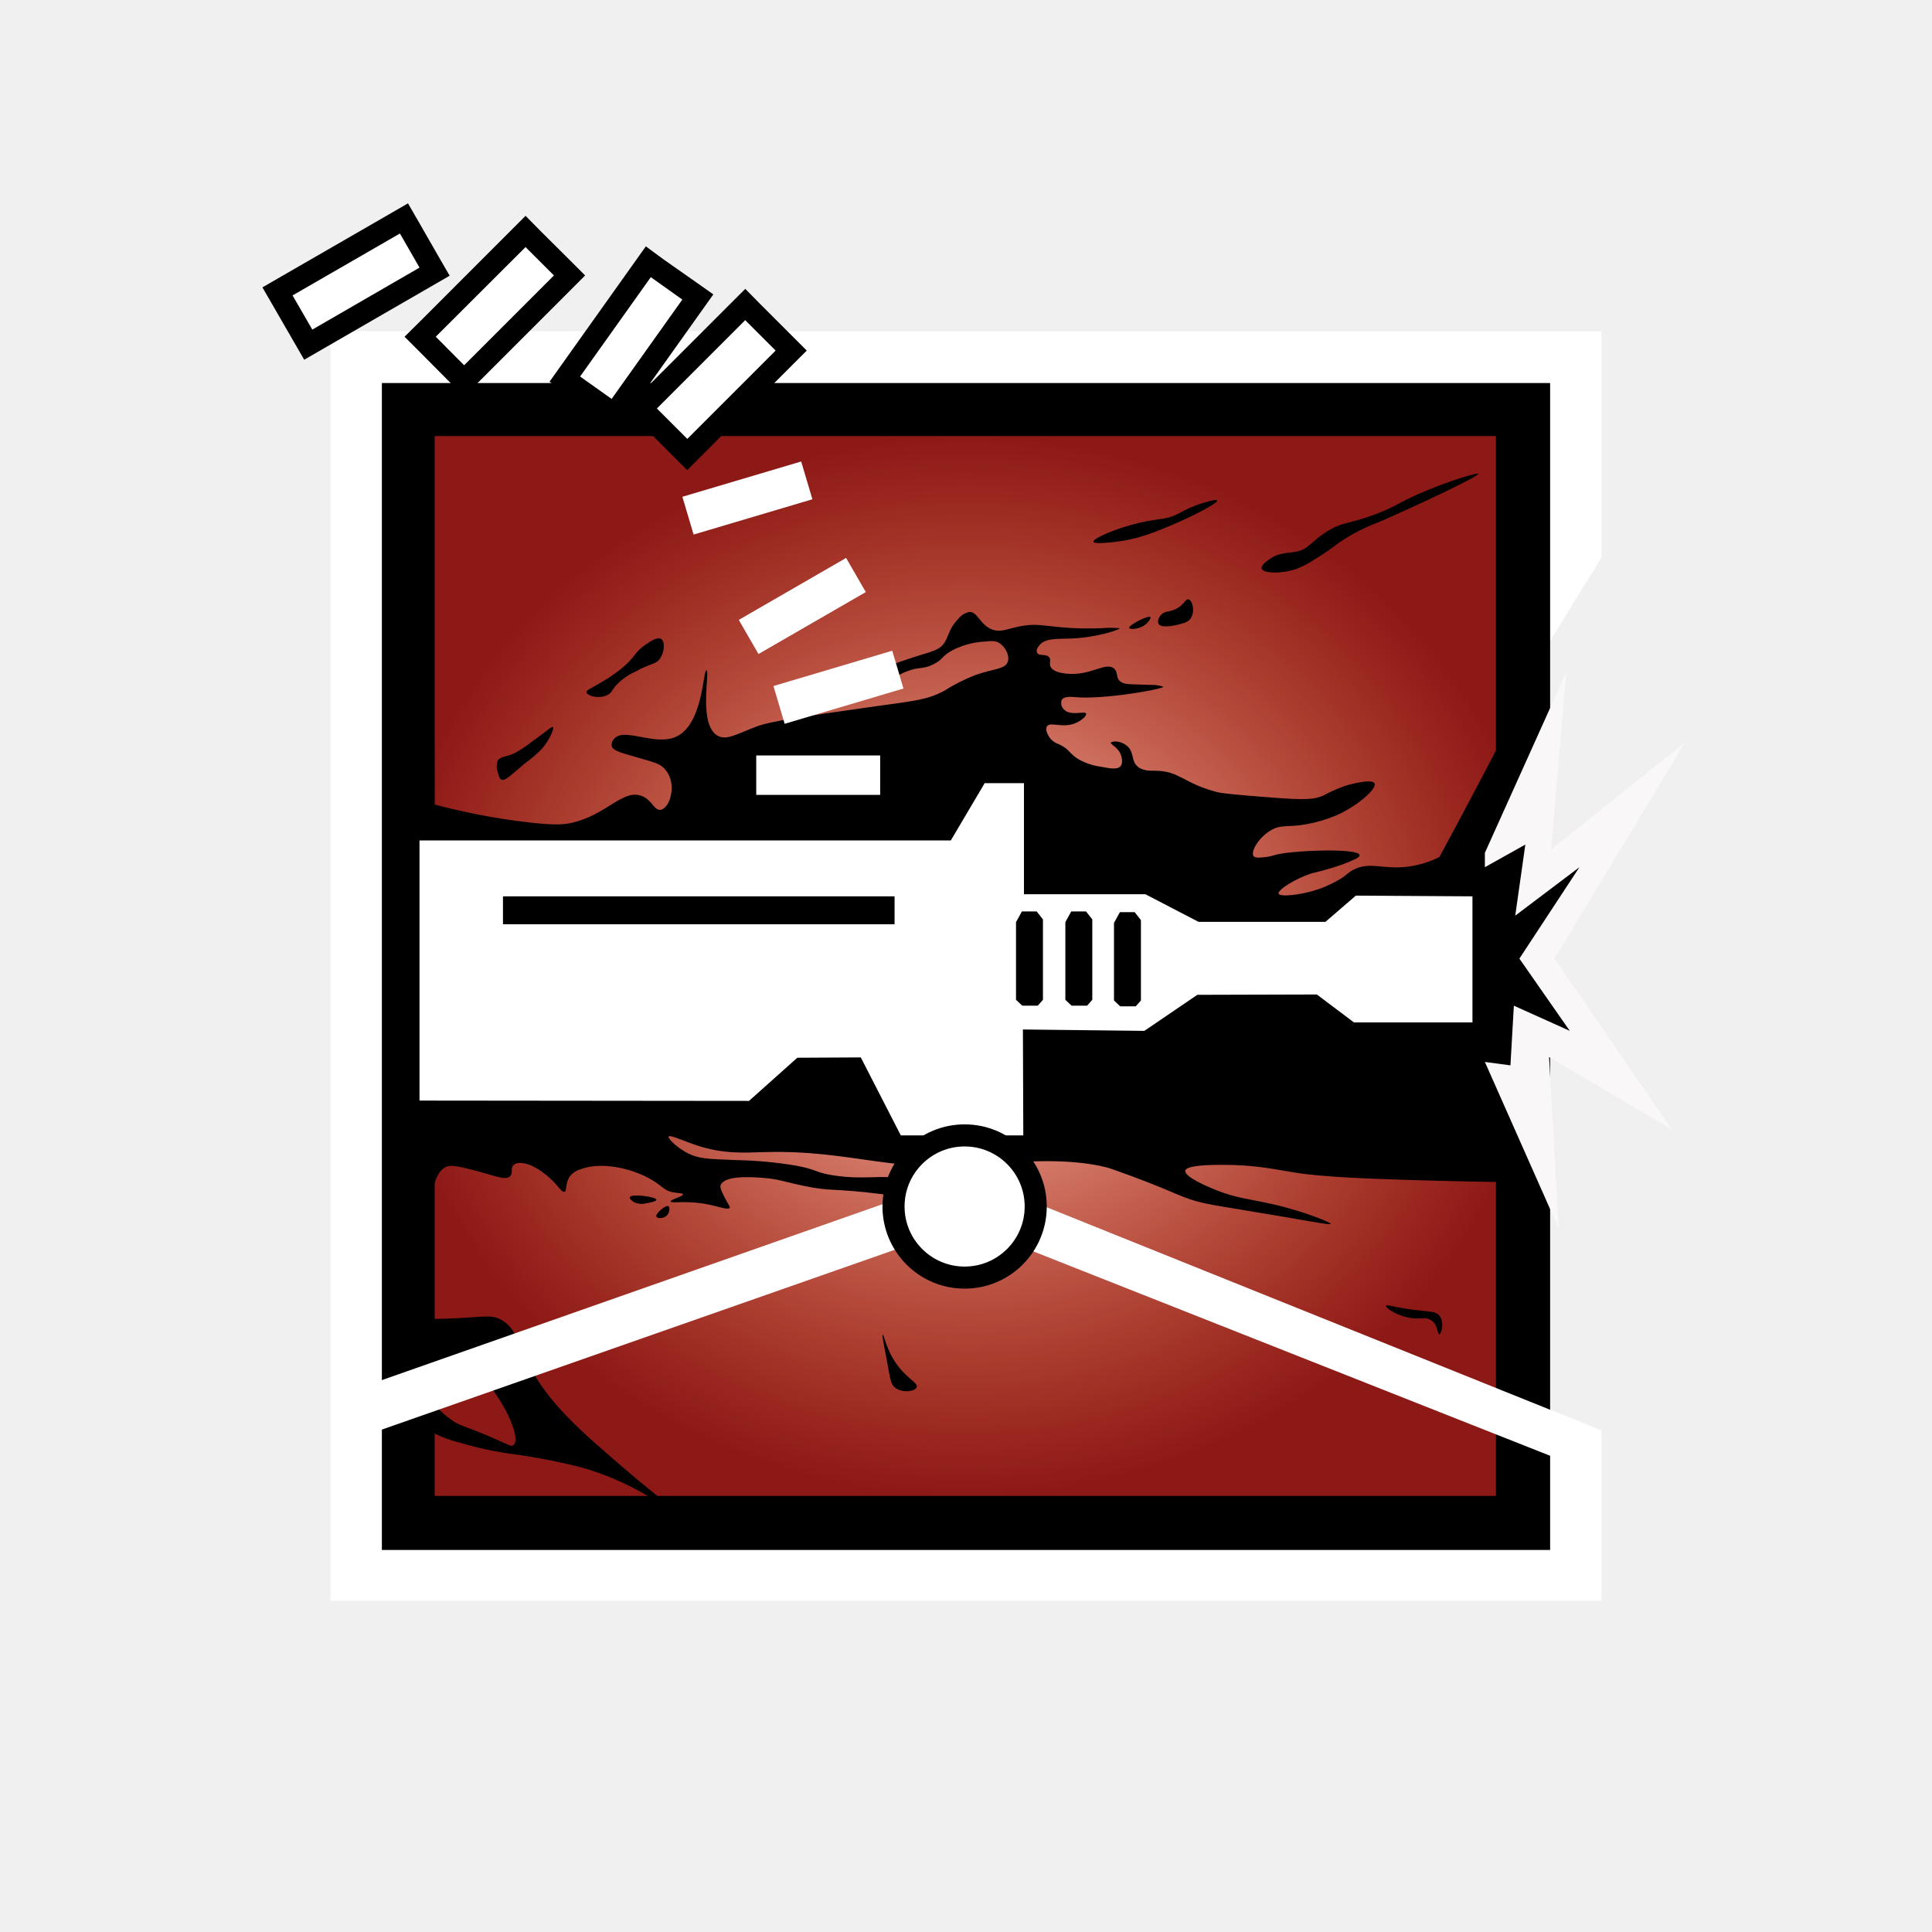
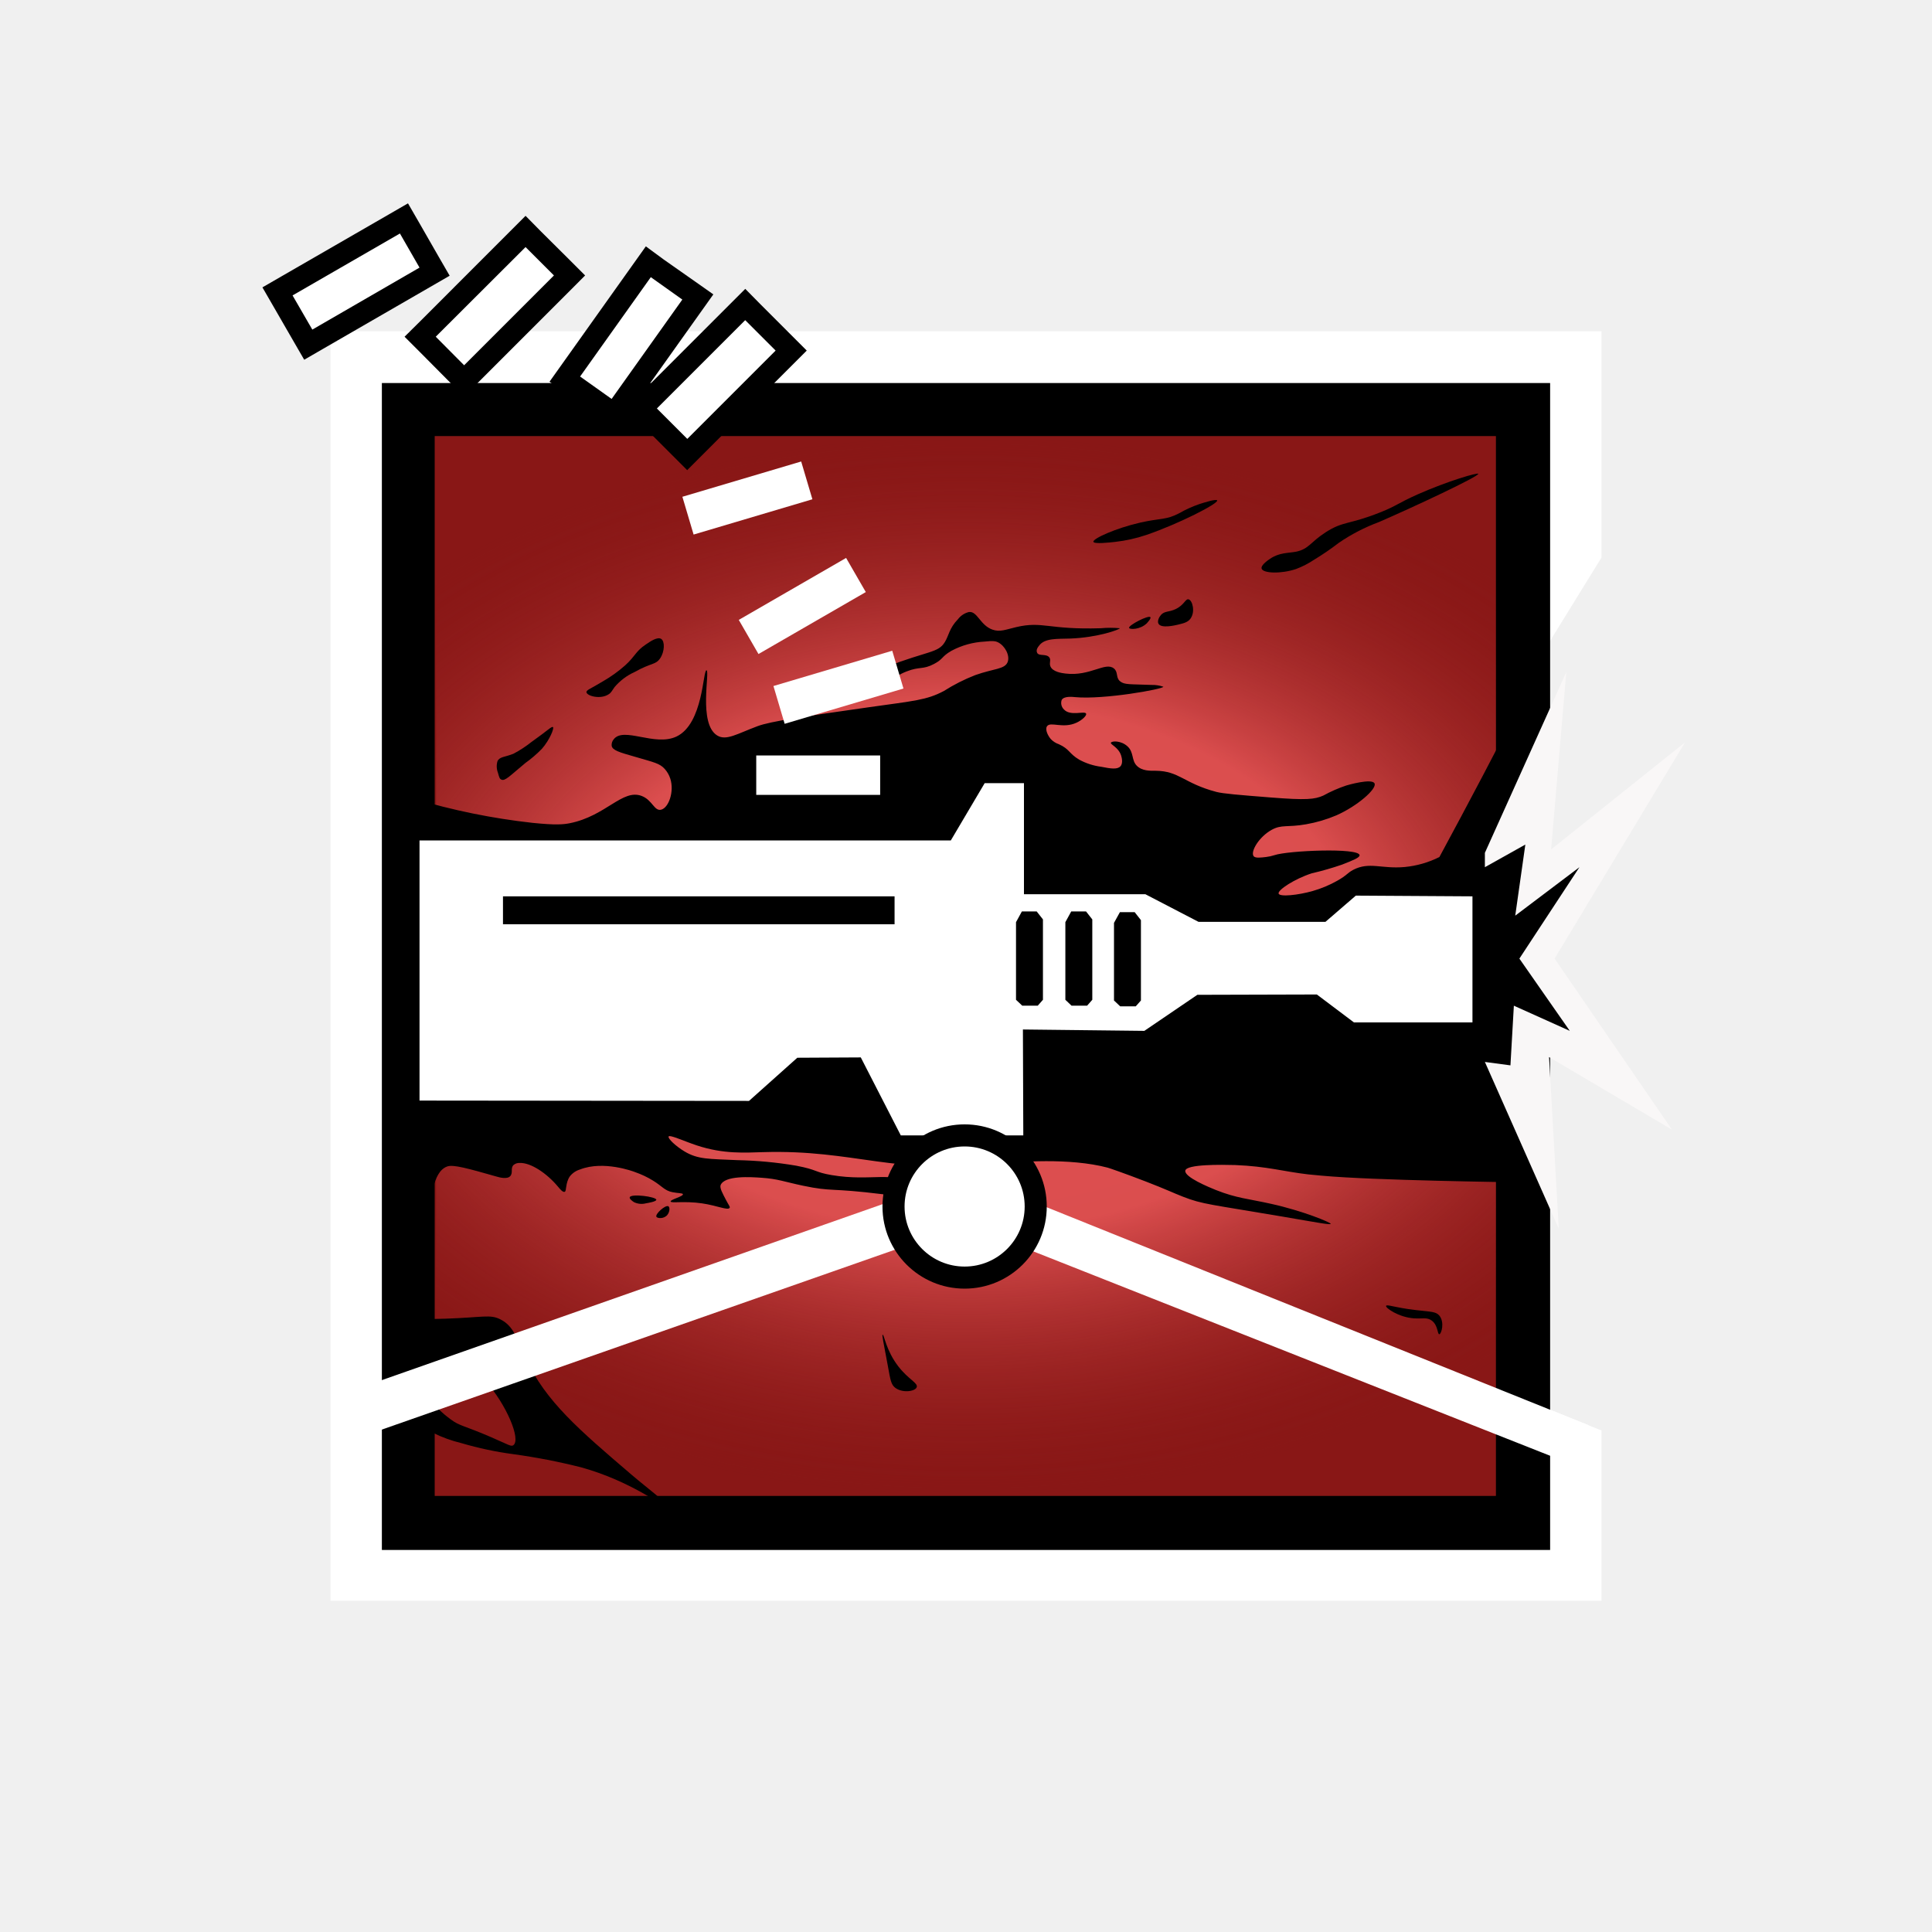
<svg xmlns="http://www.w3.org/2000/svg" viewBox="0 0 350 350">
  <defs>
-     <radialGradient id="radial-gradient" cx="175" cy="175" r="96" gradientTransform="translate(-17.5 350) rotate(-90) scale(1 1.1)" gradientUnits="userSpaceOnUse">
-       <stop offset="0" stop-color="#ffc8c8" />
-       <stop offset="1" stop-color="#ff9558" stop-opacity="0" />
+     <radialGradient id="radial-gradient" cx="175" cy="175" r="96" gradientTransform="translate(-87.5 350) rotate(-90) scale(1 1.5)" gradientUnits="userSpaceOnUse">
+       <stop offset="0" stop-color="#fd6566" stop-opacity="0.75" />
+       <stop offset="0.5" stop-color="#f96263" stop-opacity="0.73" />
+       <stop offset="1" stop-color="#891716" stop-opacity="0" />
    </radialGradient>
  </defs>
  <g id="Tachanka">
    <g id="Background">
      <path d="M279.58,118.1,290.13,101V60H59.87V290H290.13V259.15l-10.45-4.22Z" style="fill:#fff" />
      <rect x="69.18" y="69.39" width="211.64" height="211.4" />
-       <rect x="78.75" y="79" width="192.25" height="192" style="fill:#8d1917" />
+       <rect x="78.75" y="79" width="192.25" height="192" style="fill:#891716" />
      <rect x="79" y="79" width="192" height="192" style="fill:url(#radial-gradient)" />
    </g>
    <g id="Splatter">
      <path d="M230.08,101.23c1.71-1.15,3.19-1,4.75-1.29,2.32-.51,2.53-1.71,5.34-3.52,3.18-2.05,4.19-1.34,9.79-3.57,3.28-1.31,3-1.56,6.84-3.28,5.48-2.43,10.91-4,11-3.74.18.46-11.67,6-18,8.75a33.33,33.33,0,0,0-7.25,3.75,48.77,48.77,0,0,1-4.5,3.08,16.18,16.18,0,0,1-3.25,1.67c-2.73.92-6,.8-6.25-.08C228.39,102.37,229.76,101.45,230.08,101.23Z" />
      <path d="M198.08,98.15c-.14-.57,4.1-2.48,8.5-3.48,3.59-.82,4.64-.44,7-1.67a21.18,21.18,0,0,1,3.67-1.67c.83-.27,3.12-1,3.25-.67.24.56-6.93,4.23-12.83,6.25A27.18,27.18,0,0,1,202,98.17C201,98.28,198.19,98.6,198.08,98.15Z" />
      <path d="M90.21,140a3.2,3.2,0,0,1-.08-2.12c.39-.81,1.34-.71,2.88-1.33a20.68,20.68,0,0,0,3.25-2.12c3-2.12,3.67-2.9,3.92-2.71s-.59,2.31-2,3.92a21.58,21.58,0,0,1-3,2.58c-2.72,2.24-3.71,3.38-4.37,3C90.51,141.11,90.41,140.74,90.21,140Z" />
      <path d="M117,116.75c.8-.55,2.12-1.45,2.79-1s.63,2.27-.19,3.5-1.62.79-4.65,2.5a10.26,10.26,0,0,0-3.62,2.73c-.47.63-.57,1-1.09,1.31-1.46.95-3.86.31-4-.37-.06-.43.81-.66,3-2a24.62,24.62,0,0,0,4-2.87C115.16,118.81,115.12,118,117,116.75Z" />
      <path d="M215.33,108.58c-.57-.16-.77,1-2.33,1.75-1.26.61-2,.31-2.69,1.08-.35.4-.69,1.12-.44,1.58.5.91,3,.29,3.54.17,1.07-.26,1.77-.43,2.25-1.08C216.56,110.87,216.05,108.78,215.33,108.58Z" />
      <path d="M208.41,111.81c-.33-.44-4,1.46-3.87,1.94.11.32,2,.34,3.21-.83C208,112.65,208.56,112,208.41,111.81Z" />
      <path d="M120.9,220.09c.43-.53.49-1.38.19-1.56-.53-.31-2.42,1.38-2.18,1.89C119.07,220.75,120.29,220.85,120.9,220.09Z" />
      <path d="M114.08,216.9c-.09.28.49.71.79.89a3.13,3.13,0,0,0,2.16.2c.46-.07,1.88-.33,1.87-.64C118.88,216.79,114.31,216.19,114.08,216.9Z" />
      <path d="M256.48,237.33c2.71.32,3.64.25,4.27,1,1,1.22.37,3.34,0,3.38s-.21-1.61-1.37-2.47c-.89-.66-1.74-.3-3.22-.41-2.83-.2-5.17-1.9-5.06-2.25S252.6,236.88,256.48,237.33Z" />
      <path d="M159.91,241.81c-.18,0,.13,1.26.94,5.69.46,2.55.58,3.33,1.33,3.91,1.31,1,3.61.67,3.89-.1s-1.49-1.4-3.31-3.75C160.49,244.64,160.18,241.74,159.91,241.81Z" />
      <path d="M114.38,267.13c-9.57-8.18-15.49-13.24-19.12-21-1.58-3.38-2.06-5.84-4.62-7.12-1.88-.94-3.09-.35-9.87-.12-5.81.19-6.23-.19-7.12.5-4.06,3.15-2,16.22,4.81,20.19a24.74,24.74,0,0,0,5.14,1.86,61.9,61.9,0,0,0,9.42,2,112.64,112.64,0,0,1,12.25,2.38c9.15,2.53,14.73,7.18,15.06,6.69S117.63,269.91,114.38,267.13ZM93,261.81c-.41.3-.84-.07-4-1.44-5.09-2.2-5.69-2-7.37-3.25-1.19-.89-4.17-3.13-3.75-5.44.46-2.51,4.82-4.29,7.8-3.19A5.73,5.73,0,0,1,88,250.25C91.68,254.36,94.43,260.76,93,261.81Z" />
-       <path d="M277.5,123.38q-4.33,8.5-8.87,17.13-3.93,7.47-7.87,14.75a17.81,17.81,0,0,1-6.31,1.81c-4.21.37-6.37-1-9.28.5-1.16.61-1.07.95-2.94,2a20.33,20.33,0,0,1-4.41,1.84c-2.66.76-6,1.11-6.19.47s2.9-2.67,6-3.67a54,54,0,0,0,5.5-1.58c2-.78,3.22-1.27,3.17-1.71-.17-1.39-13-.83-15.42,0a7.83,7.83,0,0,1-1.5.33c-.92.11-2,.26-2.29-.17-.57-.84,1-3.49,3.29-4.75,1.8-1,2.78-.4,6.21-1a25,25,0,0,0,5.5-1.62c3.83-1.69,7.39-4.82,6.92-5.79s-4.91.31-5.12.38a24.93,24.93,0,0,0-4.17,1.83c-1.56.68-3,.86-9.62.33-5.69-.45-8.53-.68-9.75-1-5.93-1.57-6.69-3.79-11-3.83-.93,0-2.44.08-3.42-.92s-.49-2.42-1.67-3.5-2.82-1-3-.67,1.33.79,1.83,2.29c.09.28.43,1.41-.12,2s-1.72.43-3.46.08a11.39,11.39,0,0,1-4-1.29c-1.86-1.1-1.73-1.91-3.67-2.79a3.71,3.71,0,0,1-1.46-.92c-.52-.59-1.1-1.73-.71-2.33.61-.94,2.87.5,5.38-.67,1-.47,1.84-1.27,1.71-1.62-.22-.58-2.83.51-4-.75a1.64,1.64,0,0,1-.42-1.75c.42-.71,1.92-.55,2.42-.5,5.21.49,16-1.46,16-1.88a6.07,6.07,0,0,0-2.16-.33c-3.94-.16-4.88,0-5.69-.66s-.3-1.66-1.11-2.32c-1.55-1.27-4.3,1.46-8.77.92-.69-.08-2.34-.31-2.74-1.31-.26-.63.17-1.14-.2-1.62-.53-.7-1.83-.19-2.18-.79s.27-1.24.33-1.33c1-1.4,3.33-1.21,5.63-1.29,5-.18,9-1.64,9-1.87a18.65,18.65,0,0,0-3.46,0c-9.55.3-10.48-1.33-15.29-.21-1.94.45-2.94.95-4.33.46-2.25-.8-2.72-3.37-4.25-3.19a3.55,3.55,0,0,0-2,1.31c-1.58,1.63-1.63,2.92-2.37,4.13-1.21,2-3,1.55-10.62,4.5-3.09,1.19-4.14,1.77-4.08,2.29s1.33.93,2.38,1c2.07.05,2.54-1.35,5.38-2.46,2.41-.95,2.92-.27,5-1.37,1.7-.9,1.3-1.32,3.13-2.37a14.24,14.24,0,0,1,6-1.67c1.6-.19,2.08-.05,2.44.13,1.26.63,2.19,2.38,1.75,3.56-.5,1.34-2.49,1.18-5.87,2.38a32.54,32.54,0,0,0-5.69,2.88c-3.15,1.67-5.4,1.78-13.5,2.93-11.91,1.7-17.86,2.55-20.25,3.44-3.75,1.4-5.67,2.69-7.31,1.69-3.47-2.12-1.27-11.72-1.94-11.81s-.56,9.69-5.44,12c-3.93,1.86-9.57-1.85-11.37.5a1.56,1.56,0,0,0-.37,1.19c.16.78,1.25,1.14,4.31,2,3.41,1,4.4,1.17,5.31,2.19a4.87,4.87,0,0,1,1,1.75c.75,2.33-.29,5.32-1.69,5.63-1.22.27-1.56-1.76-3.5-2.5-3.48-1.32-6.45,3.62-13,4.94-1.17.23-2.54.37-6.75-.06A120.26,120.26,0,0,1,75,144.69l-2.38,3.43-.74,54.63c2.72,12.46,4.3,15.5,5.28,15.41,1.31-.12.95-5.84,3.88-6.85,1.1-.38,3.75.37,9,1.86.42.12,1.85.52,2.4-.11s0-1.4.58-2a1.61,1.61,0,0,1,1.11-.38c2-.09,4.91,1.85,6.95,4.29.35.41.85,1.06,1.22.94s.1-1.62.94-2.81a3.69,3.69,0,0,1,1.84-1.24c4.27-1.67,9.69.36,10,.49a16.41,16.41,0,0,1,3.24,1.54c1.63,1,2.08,1.8,3.48,2.08,1.06.22,1.87.14,1.92.38.07.4-2.29.95-2.23,1.31s2.47-.13,5.69.34c2.77.41,4.68,1.33,5,.81.12-.21-.16-.46-.64-1.39-.64-1.23-1.17-2.16-1-2.71.7-1.81,5.54-1.48,7.4-1.35,3,.2,4.14.73,7.52,1.44,5.41,1.14,4.82.35,14.38,1.54,3.44.43,6,.88,6.33.08.22-.56-.77-1.44-1-1.65-3.16-2.81-7.24-.66-14.5-1.89-3.15-.53-2.46-.95-6.46-1.71a72.49,72.49,0,0,0-10.67-1c-5.08-.24-7.07-.1-9.54-1.58-1.57-.94-3.08-2.36-2.87-2.71s2.67.81,5.13,1.63c4.85,1.6,8.77,1.3,12,1.21,16.57-.49,23.68,4.19,42.59,2.13,3.57-.39,12.83-1.15,19.81.68.31.08,3.14,1.06,6.88,2.5s5,2.08,6.81,2.78c3.56,1.39,4.92,1.36,18,3.59,6.55,1.12,8.66,1.54,8.72,1.31s-5-2.34-10.78-3.62c-4.13-.93-6.21-1-10-2.5-1.21-.49-5.8-2.36-5.56-3.53s6.51-1.07,9.06-1c5.77.23,8.76,1.18,13.19,1.69l2.52.24c9.38.86,34.29,1.18,35.92,1.2l2.31-27.12,16.81,8-16.69-22.19,13.13-20.06-.3.17-12.7,7.33Z" />
+       <path d="M277.5,123.38q-4.33,8.5-8.87,17.13-3.93,7.47-7.87,14.75a17.81,17.81,0,0,1-6.31,1.81c-4.21.37-6.37-1-9.28.5-1.16.61-1.07.95-2.94,2a20.33,20.33,0,0,1-4.41,1.84c-2.66.76-6,1.11-6.19.47s2.9-2.67,6-3.67a54,54,0,0,0,5.5-1.58c2-.78,3.22-1.27,3.17-1.71-.17-1.39-13-.83-15.42,0a7.83,7.83,0,0,1-1.5.33c-.92.11-2,.26-2.29-.17-.57-.84,1-3.49,3.29-4.75,1.8-1,2.78-.4,6.21-1a25,25,0,0,0,5.5-1.62c3.83-1.69,7.39-4.82,6.92-5.79s-4.91.31-5.12.38a24.93,24.93,0,0,0-4.17,1.83c-1.56.68-3,.86-9.62.33-5.69-.45-8.53-.68-9.75-1-5.93-1.57-6.69-3.79-11-3.83-.93,0-2.44.08-3.42-.92s-.49-2.42-1.67-3.5-2.82-1-3-.67,1.33.79,1.83,2.29c.09.28.43,1.41-.12,2s-1.72.43-3.46.08a11.39,11.39,0,0,1-4-1.29c-1.86-1.1-1.73-1.91-3.67-2.79a3.71,3.71,0,0,1-1.46-.92c-.52-.59-1.1-1.73-.71-2.33.61-.94,2.87.5,5.38-.67,1-.47,1.84-1.27,1.71-1.62-.22-.58-2.83.51-4-.75a1.64,1.64,0,0,1-.42-1.75c.42-.71,1.92-.55,2.42-.5,5.21.49,16-1.46,16-1.88a6.07,6.07,0,0,0-2.16-.33c-3.94-.16-4.88,0-5.69-.66s-.3-1.66-1.11-2.32c-1.55-1.27-4.3,1.46-8.77.92-.69-.08-2.34-.31-2.74-1.31-.26-.63.17-1.14-.2-1.62-.53-.7-1.83-.19-2.18-.79s.27-1.24.33-1.33c1-1.4,3.33-1.21,5.63-1.29,5-.18,9-1.64,9-1.87a18.65,18.65,0,0,0-3.46,0c-9.55.3-10.48-1.33-15.29-.21-1.94.45-2.94.95-4.33.46-2.25-.8-2.72-3.37-4.25-3.19a3.55,3.55,0,0,0-2,1.31c-1.58,1.63-1.63,2.92-2.37,4.13-1.21,2-3,1.55-10.62,4.5-3.09,1.19-4.14,1.77-4.08,2.29s1.33.93,2.38,1c2.07.05,2.54-1.35,5.38-2.46,2.41-.95,2.92-.27,5-1.37,1.7-.9,1.3-1.32,3.13-2.37a14.24,14.24,0,0,1,6-1.67c1.6-.19,2.08-.05,2.44.13,1.26.63,2.19,2.38,1.75,3.56-.5,1.34-2.49,1.18-5.87,2.38a32.54,32.54,0,0,0-5.69,2.88c-3.15,1.67-5.4,1.78-13.5,2.93-11.91,1.7-17.86,2.55-20.25,3.44-3.75,1.4-5.67,2.69-7.31,1.69-3.47-2.12-1.27-11.72-1.94-11.81s-.56,9.69-5.44,12c-3.93,1.86-9.57-1.85-11.37.5a1.56,1.56,0,0,0-.37,1.19c.16.78,1.25,1.14,4.31,2,3.41,1,4.4,1.17,5.31,2.19a4.87,4.87,0,0,1,1,1.75c.75,2.33-.29,5.32-1.69,5.63-1.22.27-1.56-1.76-3.5-2.5-3.48-1.32-6.45,3.62-13,4.94-1.17.23-2.54.37-6.75-.06A120.26,120.26,0,0,1,75,144.69l-2.38,3.43-.74,54.63c2.72,12.46,4.3,15.5,5.28,15.41,1.31-.12.95-5.84,3.88-6.85,1.1-.38,3.75.37,9,1.86.42.12,1.85.52,2.4-.11s0-1.4.58-2a1.61,1.61,0,0,1,1.11-.38c2-.09,4.91,1.85,6.95,4.29.35.41.85,1.06,1.22.94s.1-1.62.94-2.81a3.69,3.69,0,0,1,1.84-1.24c4.27-1.67,9.69.36,10,.49a16.41,16.41,0,0,1,3.24,1.54c1.63,1,2.08,1.8,3.48,2.08,1.06.22,1.87.14,1.92.38.07.4-2.29.95-2.23,1.31s2.47-.13,5.69.34c2.77.41,4.68,1.33,5,.81.12-.21-.16-.46-.64-1.39-.64-1.23-1.17-2.16-1-2.71.7-1.81,5.54-1.48,7.4-1.35,3,.2,4.14.73,7.52,1.44,5.41,1.14,4.82.35,14.38,1.54,3.44.43,6,.88,6.33.08.22-.56-.77-1.44-1-1.65-3.16-2.81-7.24-.66-14.5-1.89-3.15-.53-2.46-.95-6.46-1.71a72.49,72.49,0,0,0-10.67-1c-5.08-.24-7.07-.1-9.54-1.58-1.57-.94-3.08-2.36-2.87-2.71s2.67.81,5.13,1.63c4.85,1.6,8.77,1.3,12,1.21,16.57-.49,23.68,4.19,42.59,2.13,3.57-.39,12.83-1.15,19.81.68.31.08,3.14,1.06,6.88,2.5s5,2.08,6.81,2.78c3.56,1.39,4.92,1.36,18,3.59,6.55,1.12,8.66,1.54,8.72,1.31s-5-2.34-10.78-3.62c-4.13-.93-6.21-1-10-2.5-1.21-.49-5.8-2.36-5.56-3.53s6.51-1.07,9.06-1c5.77.23,8.76,1.18,13.19,1.69l2.52.24c9.38.86,34.29,1.18,35.92,1.2l2.31-27.12,16.81,8-16.69-22.19,13.12-20.06-.3.17-12.7,7.33Z" />
    </g>
    <g id="Turret">
      <g id="Weapon">
        <path d="M185.38,205.69l-.07-19.19,22,.25,9.6-6.53,21.65-.06,6.72,5.06h21.47V162.38l-21.13-.13-5.5,4.75h-23l-9.62-5h-22V141.88h-7.12l-6.13,10.37H76v47.13l59.69.06,8.75-7.82,11.5-.06,7.25,14.13m-1.13-38.25H91.12v-5.06h70.94Zm26.88,13.68-.94,1.07h-2.81l-1.13-1.07V167.06l1.06-1.94h2.69l1.13,1.44Zm8.94,0-.94,1.07h-2.82L193,181.12V167.06l1.06-1.94h2.69l1.13,1.44Zm8.81.13-.94,1.06h-2.81l-1.13-1.06V167.19l1.07-1.94h2.68l1.13,1.44Z" style="fill:#fff" />
        <polygon points="269 154.5 283.75 121.75 281 153.88 305.25 134.5 281.63 173.66 302.88 204.63 280.63 191.5 282.38 222.57 269 192.38 273.63 193 274.25 182.19 284.38 186.75 275.25 173.66 286.13 157.1 274.5 165.88 276.33 153 269 157.1 269 154.5" style="fill:#f9f7f7" />
      </g>
      <g id="Mount">
        <polygon points="67.33 250.67 175.01 212.83 287.63 258.13 285.63 265.63 175.01 221.88 67.33 259.63 67.33 250.67" style="fill:#fff" />
        <circle cx="174.75" cy="218.57" r="12.88" style="fill:#fff;stroke:#000;stroke-miterlimit:10;stroke-width:4px" />
      </g>
      <g id="Bullets">
        <rect x="137" y="136.86" width="22.45" height="7.14" style="fill:#fff" />
        <rect x="140.67" y="120.93" width="22.45" height="7.14" transform="translate(-29.16 48.4) rotate(-16.54)" style="fill:#fff" />
        <rect x="134.12" y="106.21" width="22.45" height="7.14" transform="translate(-35.42 87.38) rotate(-30)" style="fill:#fff" />
        <rect x="124.17" y="86.65" width="22.45" height="7.14" transform="translate(-20.08 42.28) rotate(-16.54)" style="fill:#fff" />
        <rect x="51.29" y="45.43" width="26.45" height="11.14" transform="translate(-16.86 39.09) rotate(-30)" style="fill:#fff" />
        <path d="M72.45,42.3,76,48.48,56.58,59.71,53,53.52,72.45,42.3m1.46-5.46-3.46,2L51,50.06l-3.46,2,2,3.46,3.57,6.19,2,3.46,3.46-2L78,51.95l3.46-2-2-3.46L75.91,40.3l-2-3.46Z" />
        <rect x="116.42" y="62.83" width="26.63" height="11.79" transform="translate(-10.6 111.86) rotate(-45)" style="fill:#fff" />
        <path d="M135,58l5.51,5.51-16,16L119,74l16-16m0-5.66-2.83,2.83-16,16L113.32,74l2.83,2.83,5.51,5.51,2.83,2.83,2.83-2.83,16-16,2.83-2.83-2.83-2.83-5.51-5.51L135,52.32Z" />
        <rect x="101.3" y="55.74" width="26.09" height="11" transform="translate(-1.83 118.93) rotate(-54.58)" style="fill:#fff" />
        <path d="M117.9,50.21l5.71,4.06-12.81,18-5.71-4.06,12.81-18M117,44.63l-2.32,3.26-12.81,18-2.32,3.26,3.26,2.32,5.71,4.06,3.26,2.32,2.32-3.26,12.81-18,2.32-3.26L125.92,51,120.22,47,117,44.63Z" />
        <rect x="76.14" y="49.83" width="27.01" height="11.27" transform="translate(-12.96 79.64) rotate(-45)" style="fill:#fff" />
        <path d="M95.21,44.76l5.14,5.14L84.08,66.17,78.94,61,95.21,44.76m0-5.66-2.83,2.83L76.12,58.2,73.29,61l2.83,2.83L81.25,69l2.83,2.83L86.91,69l16.27-16.27L106,49.9l-2.83-2.83L98,41.93,95.21,39.1Z" />
      </g>
    </g>
  </g>
</svg>
